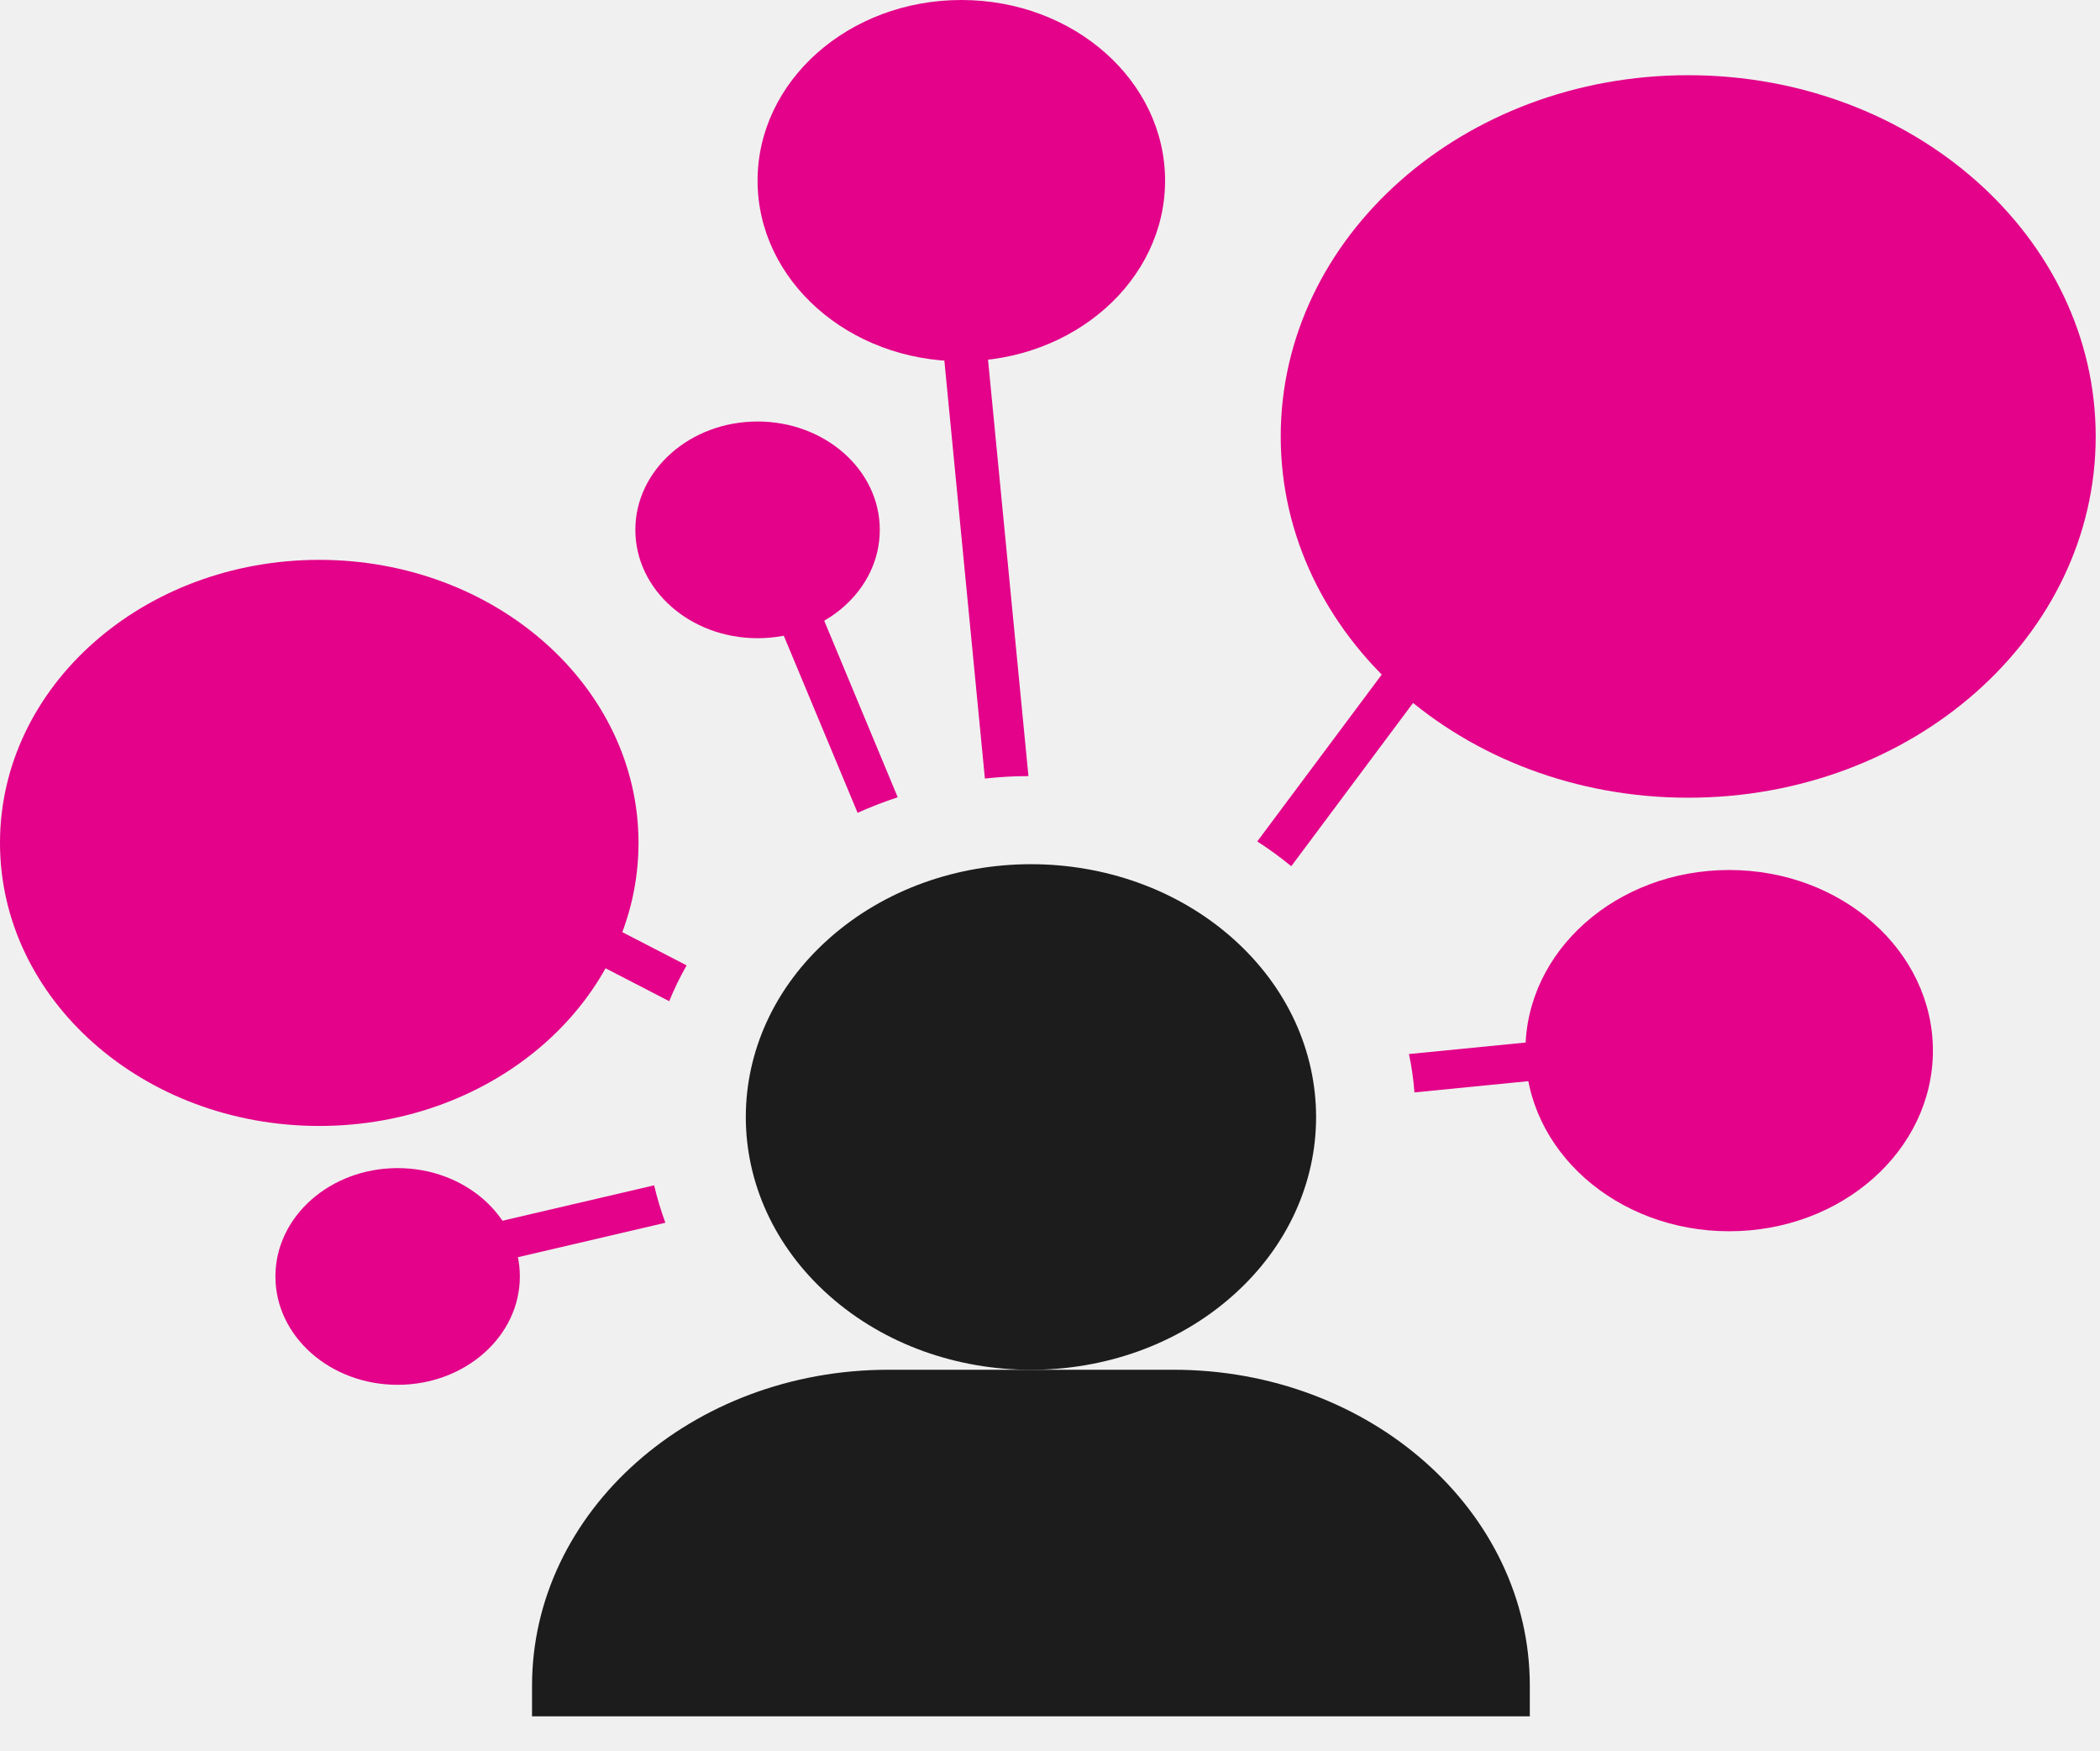
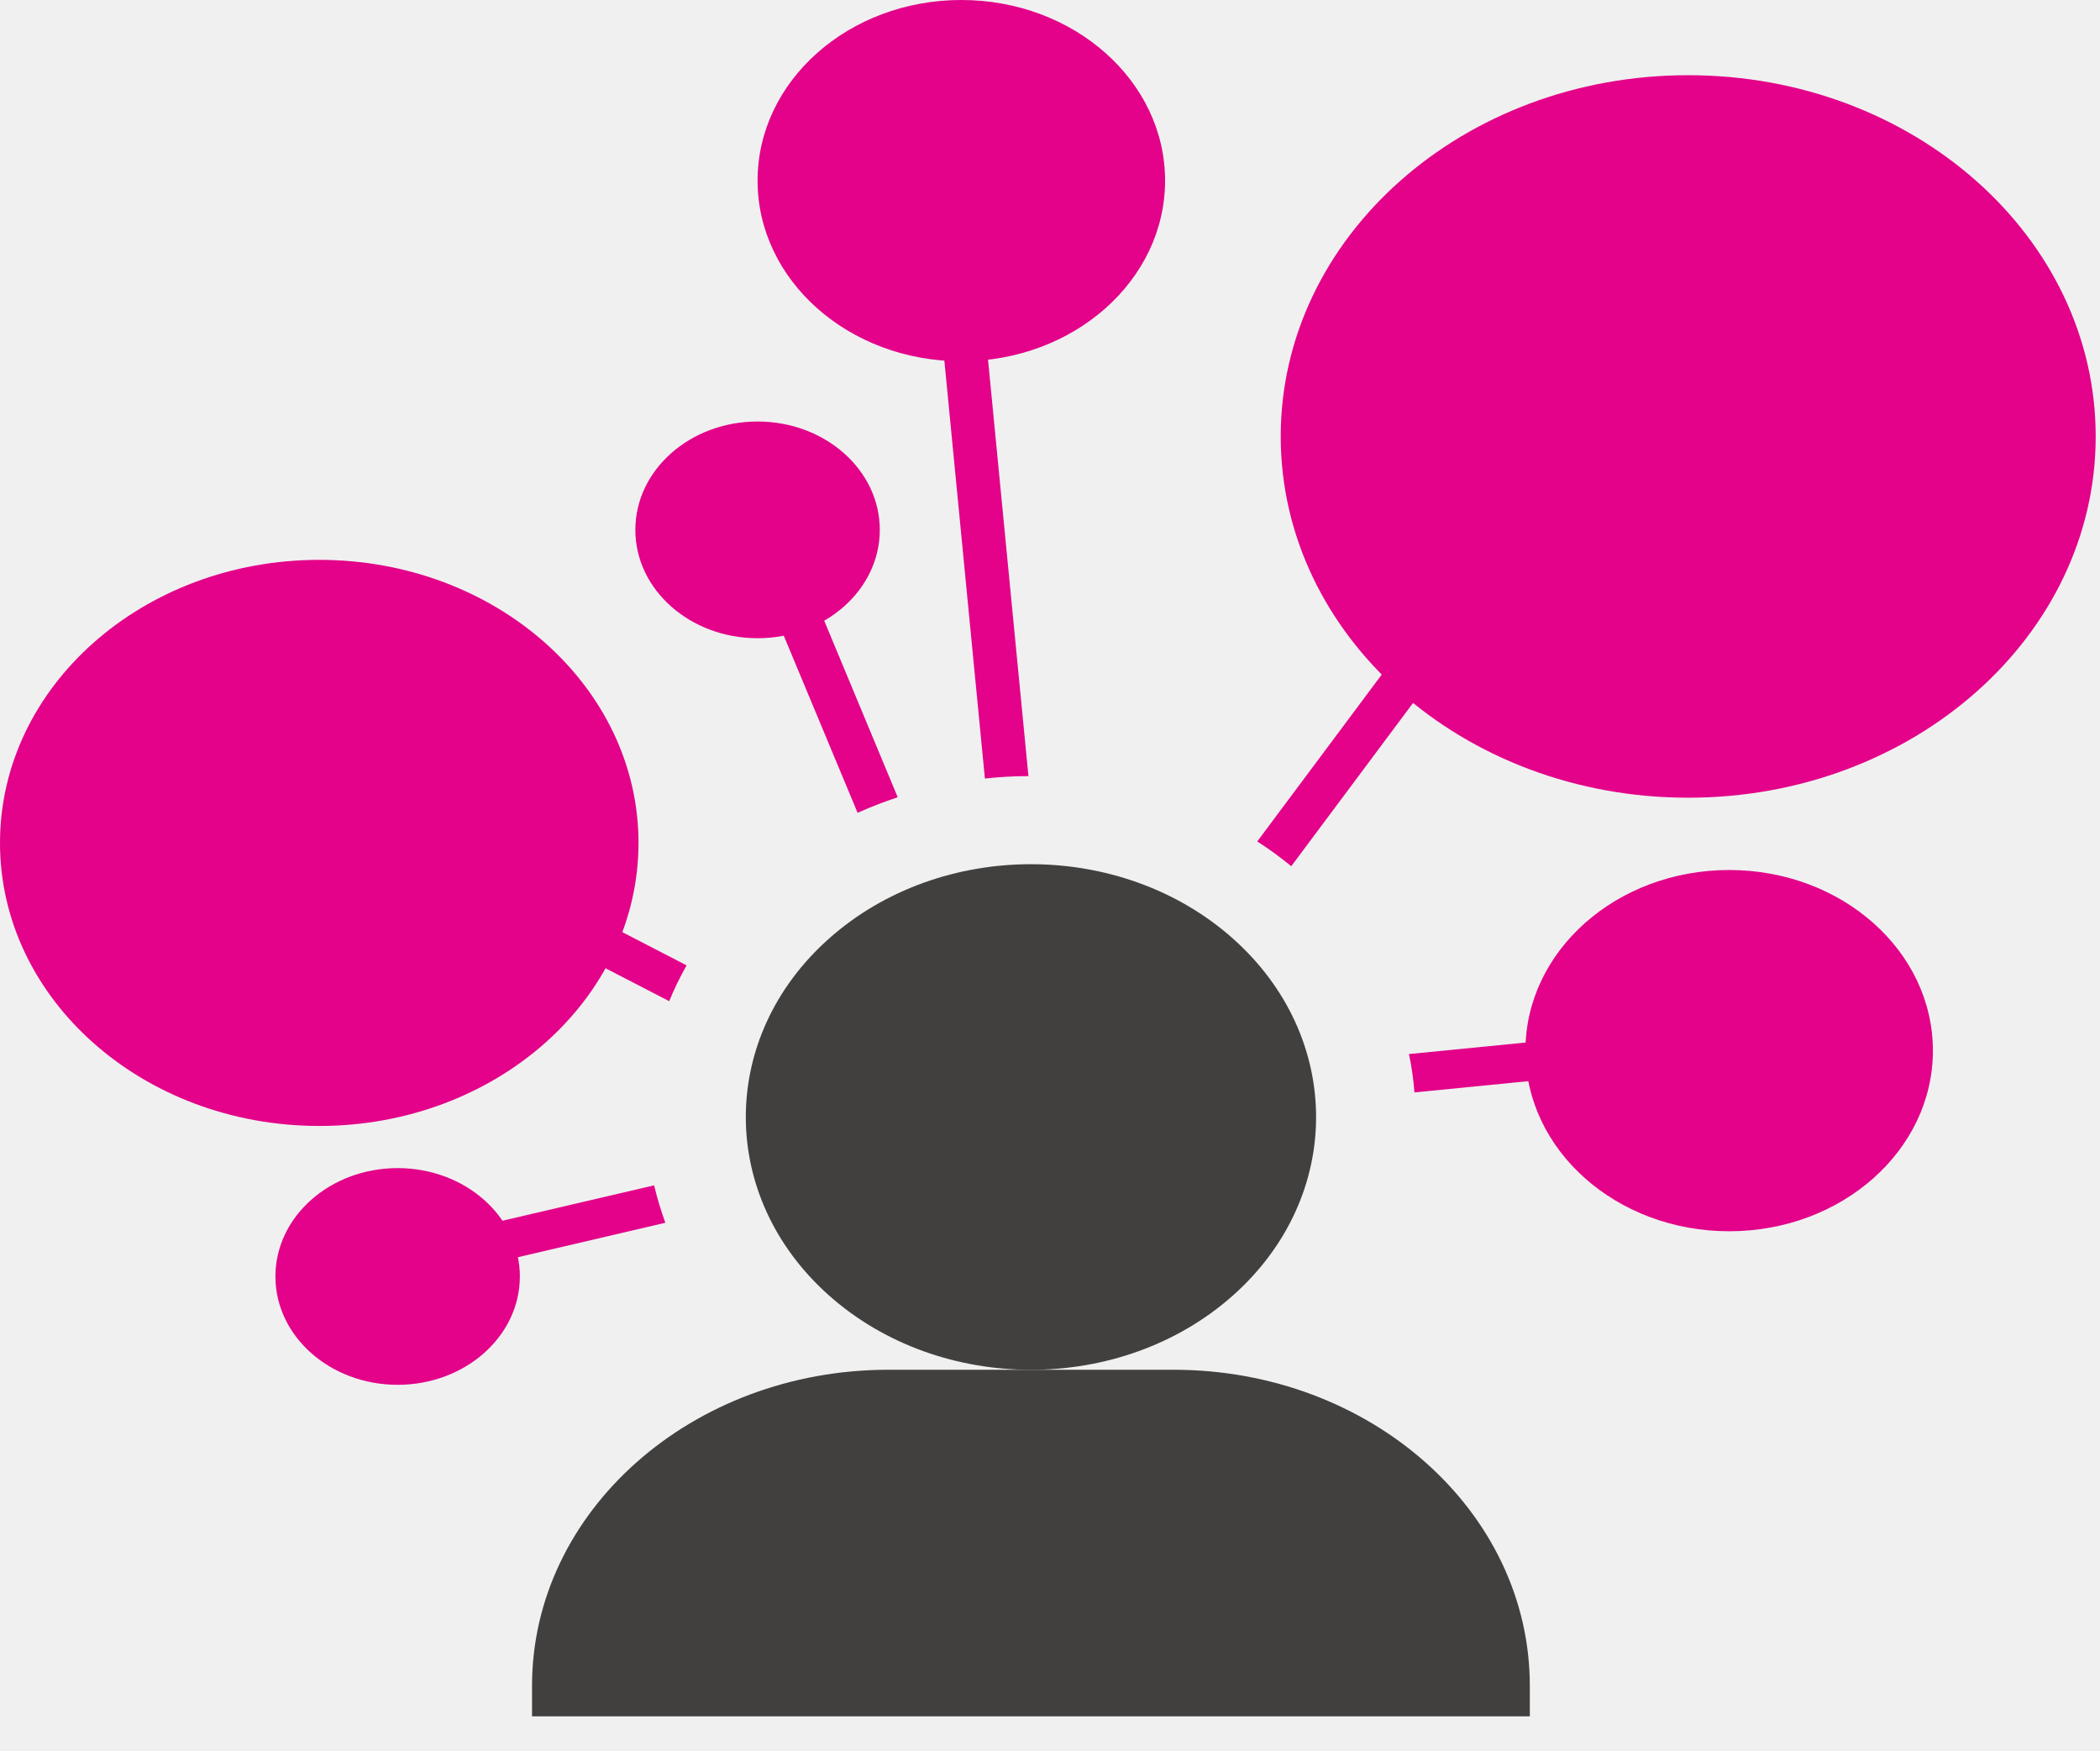
<svg xmlns="http://www.w3.org/2000/svg" width="60" height="50" viewBox="0 0 60 50" fill="none">
  <g clip-path="url(#clip0_124_39177)">
    <path d="M43.364 16.065L42.323 15.455L35.922 24.035C36.258 24.251 36.58 24.486 36.893 24.743L43.368 16.065H43.364Z" fill="#E30289" />
    <path d="M48.77 30.382L48.633 29.282L40.256 30.108C40.334 30.472 40.385 30.836 40.413 31.204L48.77 30.378V30.382Z" fill="#E30289" />
    <path d="M22.96 16.326L21.79 16.711L24.503 23.217C24.878 23.05 25.258 22.901 25.649 22.773L22.964 16.326H22.96Z" fill="#E30289" />
    <path d="M10.558 22.89L9.928 23.848L19.12 28.598C19.261 28.251 19.429 27.908 19.617 27.575L10.558 22.894V22.89Z" fill="#E30289" />
    <path d="M10.166 35.85L10.484 36.919L19.01 34.927C18.881 34.573 18.775 34.219 18.689 33.858L10.163 35.847L10.166 35.85Z" fill="#E30289" />
    <path d="M28.108 8.983L26.863 9.077L28.14 22.238C28.555 22.193 28.969 22.169 29.384 22.169L28.104 8.983H28.108Z" fill="#E30289" />
-     <path d="M23.696 37.013C26.875 39.83 32.035 39.834 35.217 37.013C38.4 34.192 38.396 29.622 35.217 26.801C32.035 23.98 26.879 23.98 23.696 26.801C20.513 29.622 20.513 34.192 23.696 37.013Z" fill="#1C1C1C" />
-     <path d="M43.709 49.029V48.151C43.709 43.168 39.148 39.126 33.53 39.126H25.384C19.766 39.126 15.205 43.168 15.201 48.147V49.025H43.709V49.029Z" fill="#1C1C1C" />
+     <path d="M23.696 37.013C26.875 39.83 32.035 39.834 35.217 37.013C38.4 34.192 38.396 29.622 35.217 26.801C32.035 23.98 26.879 23.98 23.696 26.801C20.513 29.622 20.513 34.192 23.696 37.013Z" fill="#41403F" />
+     <path d="M43.709 49.029V48.151C43.709 43.168 39.148 39.126 33.53 39.126H25.384C19.766 39.126 15.205 43.168 15.201 48.147V49.025H43.709V49.029Z" fill="#41403F" />
    <path d="M48.234 22.786C54.664 22.786 59.877 18.166 59.877 12.467C59.877 6.768 54.664 2.148 48.234 2.148C41.804 2.148 36.592 6.768 36.592 12.467C36.592 18.166 41.804 22.786 48.234 22.786Z" fill="#E30289" />
    <path d="M49.405 35.17C52.62 35.17 55.226 32.86 55.226 30.011C55.226 27.161 52.62 24.851 49.405 24.851C46.19 24.851 43.584 27.161 43.584 30.011C43.584 32.86 46.19 35.17 49.405 35.17Z" fill="#E30289" />
    <path d="M27.466 10.319C30.681 10.319 33.288 8.009 33.288 5.16C33.288 2.31 30.681 0 27.466 0C24.251 0 21.645 2.31 21.645 5.16C21.645 8.009 24.251 10.319 27.466 10.319Z" fill="#E30289" />
    <path d="M9.121 32.162C14.159 32.162 18.243 28.542 18.243 24.077C18.243 19.612 14.159 15.992 9.121 15.992C4.084 15.992 0 19.612 0 24.077C0 28.542 4.084 32.162 9.121 32.162Z" fill="#E30289" />
    <path d="M21.645 18.23C23.573 18.23 25.137 16.845 25.137 15.135C25.137 13.426 23.573 12.04 21.645 12.04C19.716 12.04 18.153 13.426 18.153 15.135C18.153 16.845 19.716 18.23 21.645 18.23Z" fill="#E30289" />
    <path d="M11.361 39.556C13.289 39.556 14.853 38.17 14.853 36.461C14.853 34.752 13.289 33.366 11.361 33.366C9.432 33.366 7.869 34.752 7.869 36.461C7.869 38.17 9.432 39.556 11.361 39.556Z" fill="#E30289" />
  </g>
  <defs>
    <clipPath id="clip0_124_39177">
      <rect width="59.877" height="49.029" fill="white" />
    </clipPath>
  </defs>
</svg>
